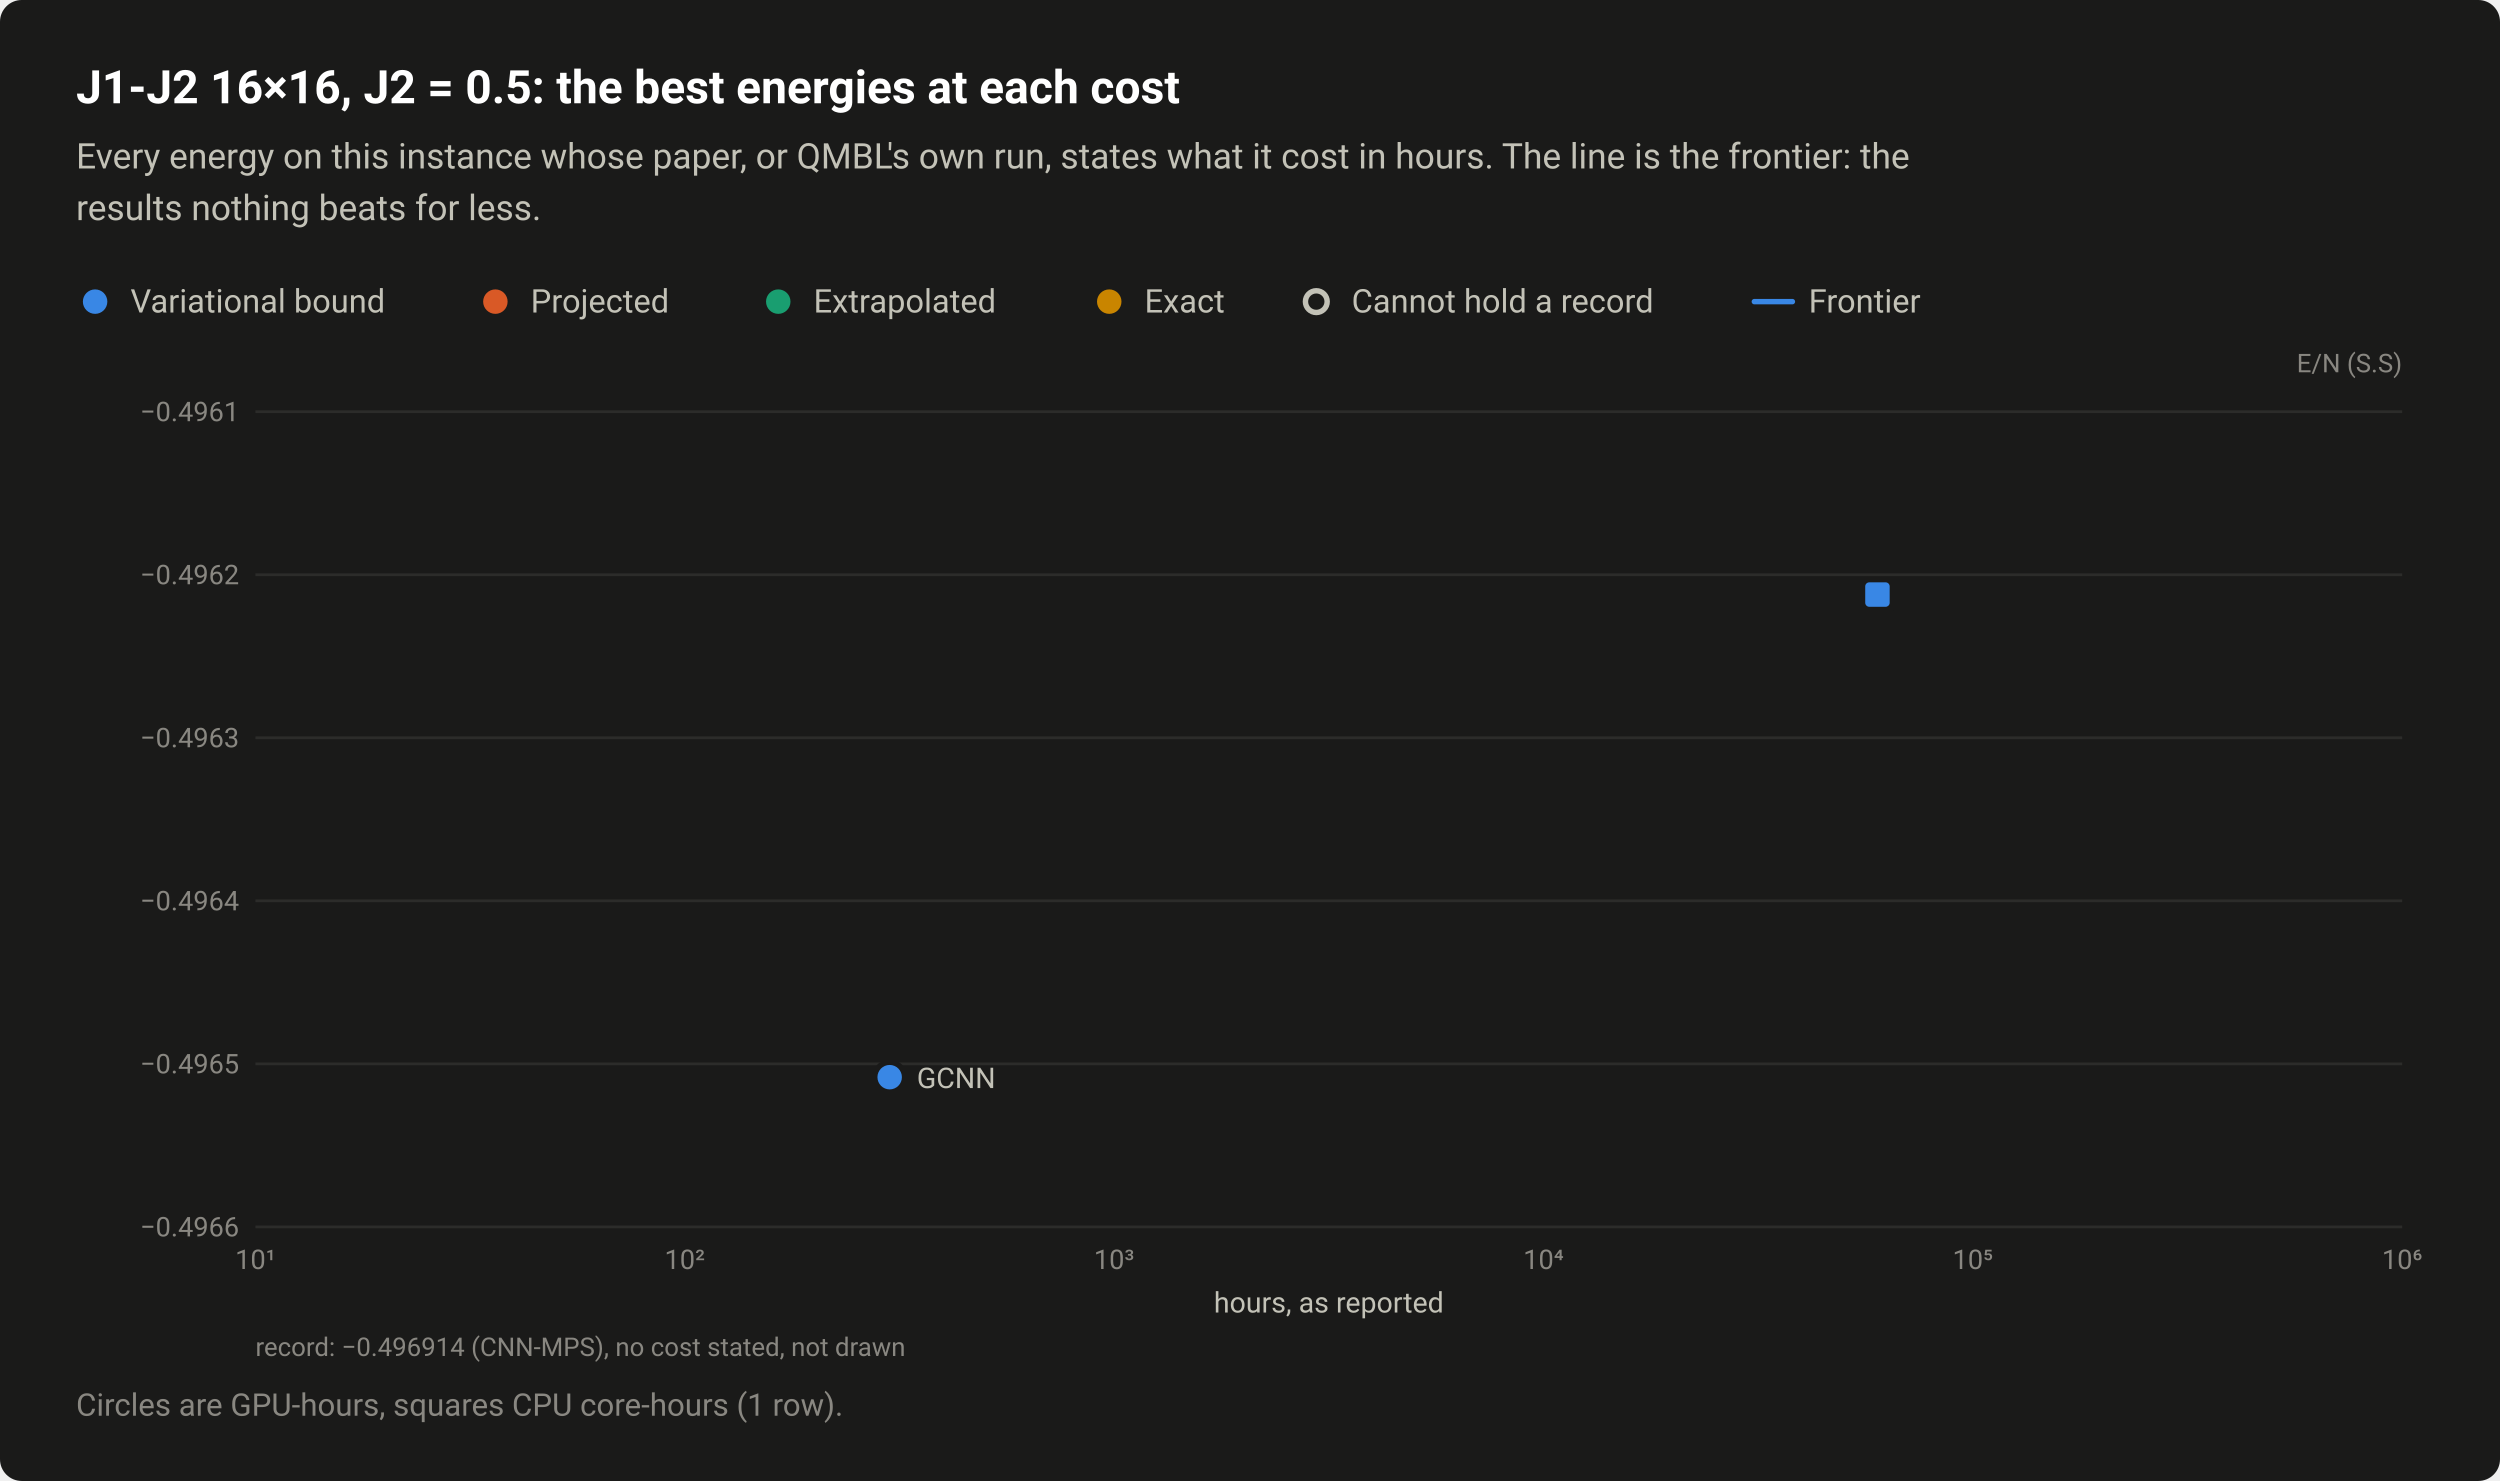
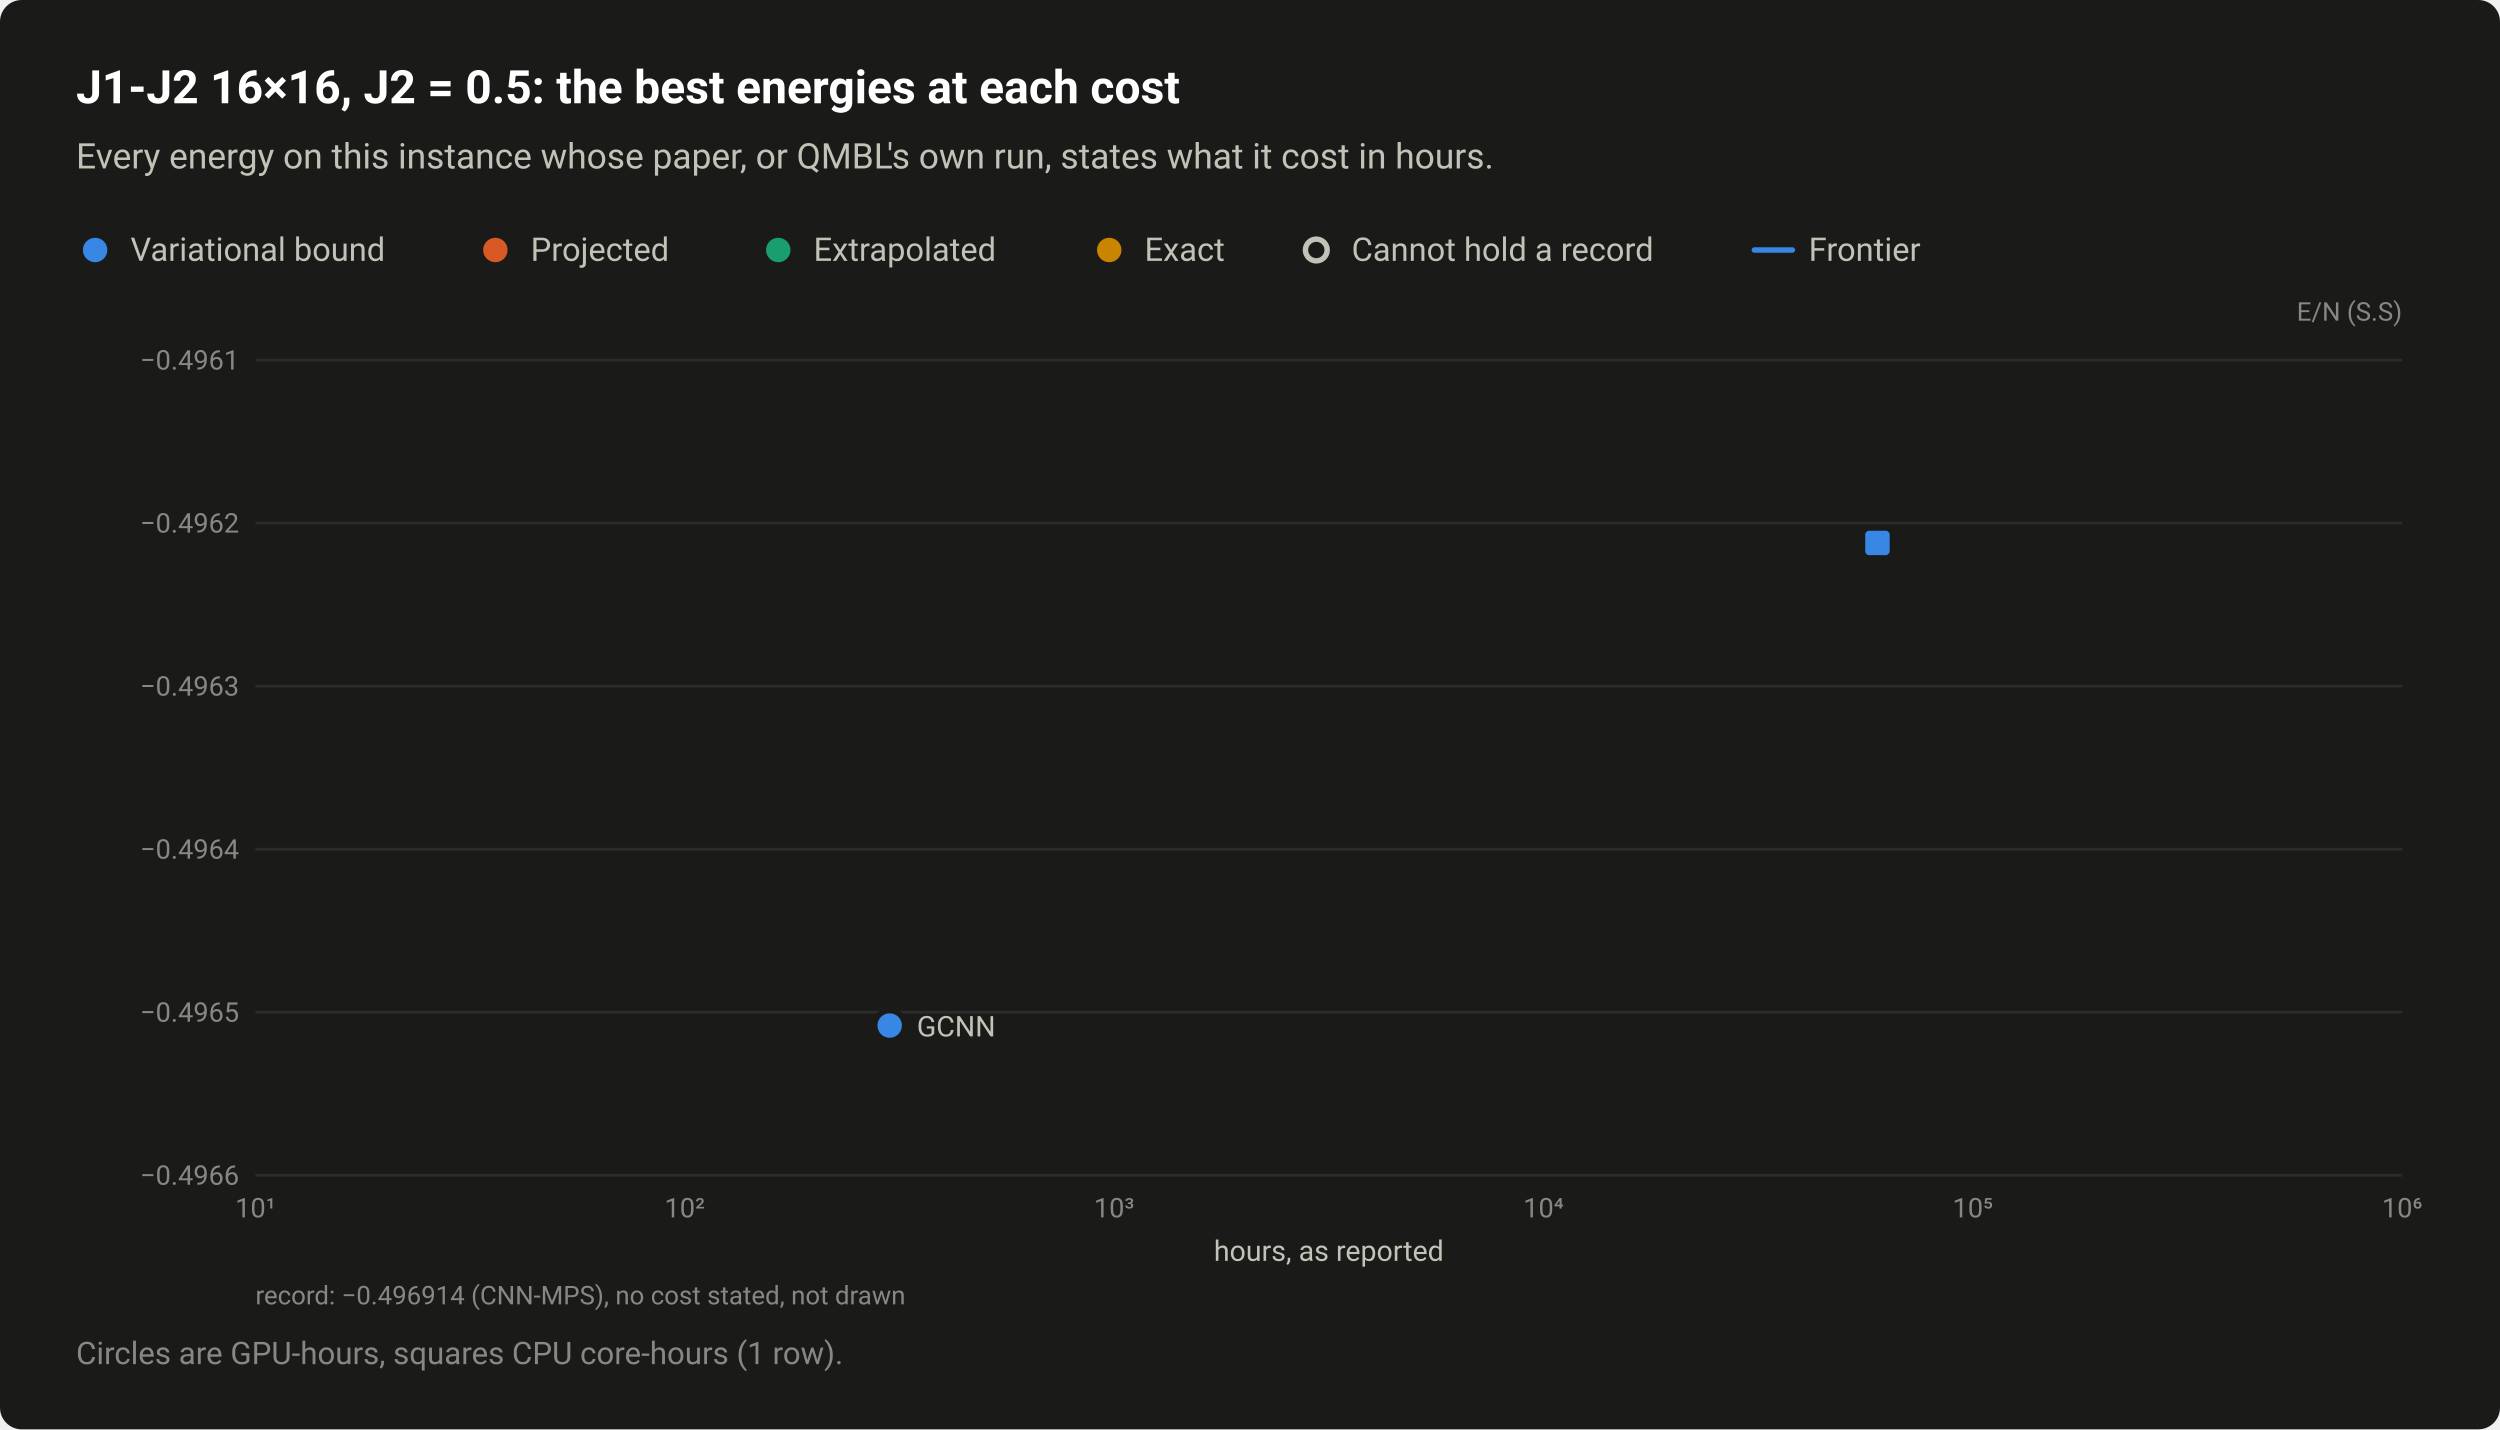
- <svg xmlns="http://www.w3.org/2000/svg" width="920" height="545" viewBox="0 0 920 545" role="img" aria-labelledby="title desc">
+ <svg xmlns="http://www.w3.org/2000/svg" width="920" height="526" viewBox="0 0 920 526" role="img" aria-labelledby="title desc">
  <style>text{font-family:system-ui,-apple-system,"Segoe UI",Roboto,"Helvetica Neue",Arial,sans-serif}</style>
-   <rect width="920" height="545" rx="8" fill="#1a1a19" />
+   <rect width="920" height="526" rx="8" fill="#1a1a19" />
  <text x="28" y="38" font-size="17" fill="#ffffff" font-weight="600">J1-J2 16×16, J2 = 0.5: the best energies at each cost</text>
-   <text x="28" y="62" font-size="13" fill="#c3c2b7">Every energy on this instance whose paper, or QMBL's own run, states what it cost in hours. The line is the frontier: the</text>
-   <text x="28" y="81" font-size="13" fill="#c3c2b7">results nothing beats for less.</text>
-   <circle cx="35" cy="111" r="6.5" fill="#1a1a19" />
-   <circle cx="35" cy="111" r="4.5" fill="#3987e5" />
-   <text x="48" y="115" font-size="12" fill="#c3c2b7">Variational bound</text>
-   <circle cx="182.3" cy="111" r="6.5" fill="#1a1a19" />
-   <circle cx="182.3" cy="111" r="4.5" fill="#d95926" />
-   <text x="195.3" y="115" font-size="12" fill="#c3c2b7">Projected</text>
-   <circle cx="286.4" cy="111" r="6.5" fill="#1a1a19" />
-   <circle cx="286.4" cy="111" r="4.5" fill="#199e70" />
-   <text x="299.4" y="115" font-size="12" fill="#c3c2b7">Extrapolated</text>
-   <circle cx="408.2" cy="111" r="6.5" fill="#1a1a19" />
-   <circle cx="408.2" cy="111" r="4.5" fill="#c98500" />
-   <text x="421.2" y="115" font-size="12" fill="#c3c2b7">Exact</text>
-   <circle cx="484.4" cy="111" r="6.5" fill="#1a1a19" />
-   <circle cx="484.4" cy="111" r="4" fill="#1a1a19" stroke="#c3c2b7" stroke-width="2" />
-   <text x="497.4" y="115" font-size="12" fill="#c3c2b7">Cannot hold a record</text>
-   <path d="M645.6 111H659.6" stroke="#3987e5" stroke-width="2" stroke-linecap="round" />
-   <text x="665.6" y="115" font-size="12" fill="#c3c2b7">Frontier</text>
-   <text x="884" y="137" font-size="9.5" fill="#898781" text-anchor="end">E/N (S.S)</text>
-   <path d="M94 451.5H884" stroke="#2c2c2a" stroke-width="1" />
-   <text x="88" y="455" font-size="10" fill="#898781" text-anchor="end" style="font-variant-numeric:tabular-nums">−0.4966</text>
-   <path d="M94 391.5H884" stroke="#2c2c2a" stroke-width="1" />
-   <text x="88" y="395" font-size="10" fill="#898781" text-anchor="end" style="font-variant-numeric:tabular-nums">−0.4965</text>
-   <path d="M94 331.5H884" stroke="#2c2c2a" stroke-width="1" />
-   <text x="88" y="335" font-size="10" fill="#898781" text-anchor="end" style="font-variant-numeric:tabular-nums">−0.4964</text>
-   <path d="M94 271.5H884" stroke="#2c2c2a" stroke-width="1" />
-   <text x="88" y="275" font-size="10" fill="#898781" text-anchor="end" style="font-variant-numeric:tabular-nums">−0.4963</text>
-   <path d="M94 211.5H884" stroke="#2c2c2a" stroke-width="1" />
-   <text x="88" y="215" font-size="10" fill="#898781" text-anchor="end" style="font-variant-numeric:tabular-nums">−0.4962</text>
-   <path d="M94 151.5H884" stroke="#2c2c2a" stroke-width="1" />
-   <text x="88" y="155" font-size="10" fill="#898781" text-anchor="end" style="font-variant-numeric:tabular-nums">−0.4961</text>
-   <text x="94" y="467" font-size="10" fill="#898781" text-anchor="middle" style="font-variant-numeric:tabular-nums">10¹</text>
-   <text x="252" y="467" font-size="10" fill="#898781" text-anchor="middle" style="font-variant-numeric:tabular-nums">10²</text>
-   <text x="410" y="467" font-size="10" fill="#898781" text-anchor="middle" style="font-variant-numeric:tabular-nums">10³</text>
-   <text x="568" y="467" font-size="10" fill="#898781" text-anchor="middle" style="font-variant-numeric:tabular-nums">10⁴</text>
-   <text x="726" y="467" font-size="10" fill="#898781" text-anchor="middle" style="font-variant-numeric:tabular-nums">10⁵</text>
-   <text x="884" y="467" font-size="10" fill="#898781" text-anchor="middle" style="font-variant-numeric:tabular-nums">10⁶</text>
+   <text x="28" y="62" font-size="13" fill="#c3c2b7">Every energy on this instance whose paper, or QMBL's own run, states what it cost in hours.</text>
+   <circle cx="35" cy="92" r="6.5" fill="#1a1a19" />
+   <circle cx="35" cy="92" r="4.5" fill="#3987e5" />
+   <text x="48" y="96" font-size="12" fill="#c3c2b7">Variational bound</text>
+   <circle cx="182.3" cy="92" r="6.5" fill="#1a1a19" />
+   <circle cx="182.3" cy="92" r="4.5" fill="#d95926" />
+   <text x="195.3" y="96" font-size="12" fill="#c3c2b7">Projected</text>
+   <circle cx="286.4" cy="92" r="6.5" fill="#1a1a19" />
+   <circle cx="286.4" cy="92" r="4.5" fill="#199e70" />
+   <text x="299.4" y="96" font-size="12" fill="#c3c2b7">Extrapolated</text>
+   <circle cx="408.2" cy="92" r="6.5" fill="#1a1a19" />
+   <circle cx="408.2" cy="92" r="4.5" fill="#c98500" />
+   <text x="421.2" y="96" font-size="12" fill="#c3c2b7">Exact</text>
+   <circle cx="484.4" cy="92" r="6.5" fill="#1a1a19" />
+   <circle cx="484.4" cy="92" r="4" fill="#1a1a19" stroke="#c3c2b7" stroke-width="2" />
+   <text x="497.4" y="96" font-size="12" fill="#c3c2b7">Cannot hold a record</text>
+   <path d="M645.6 92H659.6" stroke="#3987e5" stroke-width="2" stroke-linecap="round" />
+   <text x="665.6" y="96" font-size="12" fill="#c3c2b7">Frontier</text>
+   <text x="884" y="118" font-size="9.5" fill="#898781" text-anchor="end">E/N (S.S)</text>
+   <path d="M94 432.5H884" stroke="#2c2c2a" stroke-width="1" />
+   <text x="88" y="436" font-size="10" fill="#898781" text-anchor="end" style="font-variant-numeric:tabular-nums">−0.4966</text>
+   <path d="M94 372.5H884" stroke="#2c2c2a" stroke-width="1" />
+   <text x="88" y="376" font-size="10" fill="#898781" text-anchor="end" style="font-variant-numeric:tabular-nums">−0.4965</text>
+   <path d="M94 312.5H884" stroke="#2c2c2a" stroke-width="1" />
+   <text x="88" y="316" font-size="10" fill="#898781" text-anchor="end" style="font-variant-numeric:tabular-nums">−0.4964</text>
+   <path d="M94 252.5H884" stroke="#2c2c2a" stroke-width="1" />
+   <text x="88" y="256" font-size="10" fill="#898781" text-anchor="end" style="font-variant-numeric:tabular-nums">−0.4963</text>
+   <path d="M94 192.5H884" stroke="#2c2c2a" stroke-width="1" />
+   <text x="88" y="196" font-size="10" fill="#898781" text-anchor="end" style="font-variant-numeric:tabular-nums">−0.4962</text>
+   <path d="M94 132.5H884" stroke="#2c2c2a" stroke-width="1" />
+   <text x="88" y="136" font-size="10" fill="#898781" text-anchor="end" style="font-variant-numeric:tabular-nums">−0.4961</text>
+   <text x="94" y="448" font-size="10" fill="#898781" text-anchor="middle" style="font-variant-numeric:tabular-nums">10¹</text>
+   <text x="252" y="448" font-size="10" fill="#898781" text-anchor="middle" style="font-variant-numeric:tabular-nums">10²</text>
+   <text x="410" y="448" font-size="10" fill="#898781" text-anchor="middle" style="font-variant-numeric:tabular-nums">10³</text>
+   <text x="568" y="448" font-size="10" fill="#898781" text-anchor="middle" style="font-variant-numeric:tabular-nums">10⁴</text>
+   <text x="726" y="448" font-size="10" fill="#898781" text-anchor="middle" style="font-variant-numeric:tabular-nums">10⁵</text>
+   <text x="884" y="448" font-size="10" fill="#898781" text-anchor="middle" style="font-variant-numeric:tabular-nums">10⁶</text>
  <a class="pt" href="/instances/#r-J1J2_square_256_P_0_5-f7135ada">
-     <circle cx="327.4" cy="396.4" r="6.5" fill="#1a1a19" />
-     <circle cx="327.4" cy="396.4" r="4.5" fill="#3987e5" />
+     <circle cx="327.4" cy="377.4" r="6.5" fill="#1a1a19" />
+     <circle cx="327.4" cy="377.4" r="4.5" fill="#3987e5" />
  </a>
  <a class="pt" href="/instances/#r-J1J2_square_256_P_0_5-838a9dd4">
-     <rect x="684.4" y="212.3" width="13" height="13" rx="2" fill="#1a1a19" />
-     <rect x="686.4" y="214.3" width="9" height="9" rx="1.5" fill="#3987e5" />
+     <rect x="684.4" y="193.3" width="13" height="13" rx="2" fill="#1a1a19" />
+     <rect x="686.4" y="195.3" width="9" height="9" rx="1.5" fill="#3987e5" />
  </a>
-   <text x="337.4" y="400.4" font-size="10.5" fill="#c3c2b7" text-anchor="start">GCNN</text>
-   <text x="489" y="483" font-size="10.5" fill="#c3c2b7" text-anchor="middle">hours, as reported</text>
-   <text x="94" y="499" font-size="9.5" fill="#898781">record: −0.496914 (CNN-MPS), no cost stated, not drawn</text>
-   <text x="28" y="521" font-size="11.5" fill="#898781">Circles are GPU-hours, squares CPU core-hours (1 row).</text>
+   <text x="337.4" y="381.4" font-size="10.5" fill="#c3c2b7" text-anchor="start">GCNN</text>
+   <text x="489" y="464" font-size="10.5" fill="#c3c2b7" text-anchor="middle">hours, as reported</text>
+   <text x="94" y="480" font-size="9.5" fill="#898781">record: −0.496914 (CNN-MPS), no cost stated, not drawn</text>
+   <text x="28" y="502" font-size="11.5" fill="#898781">Circles are GPU-hours, squares CPU core-hours (1 row).</text>
</svg>
